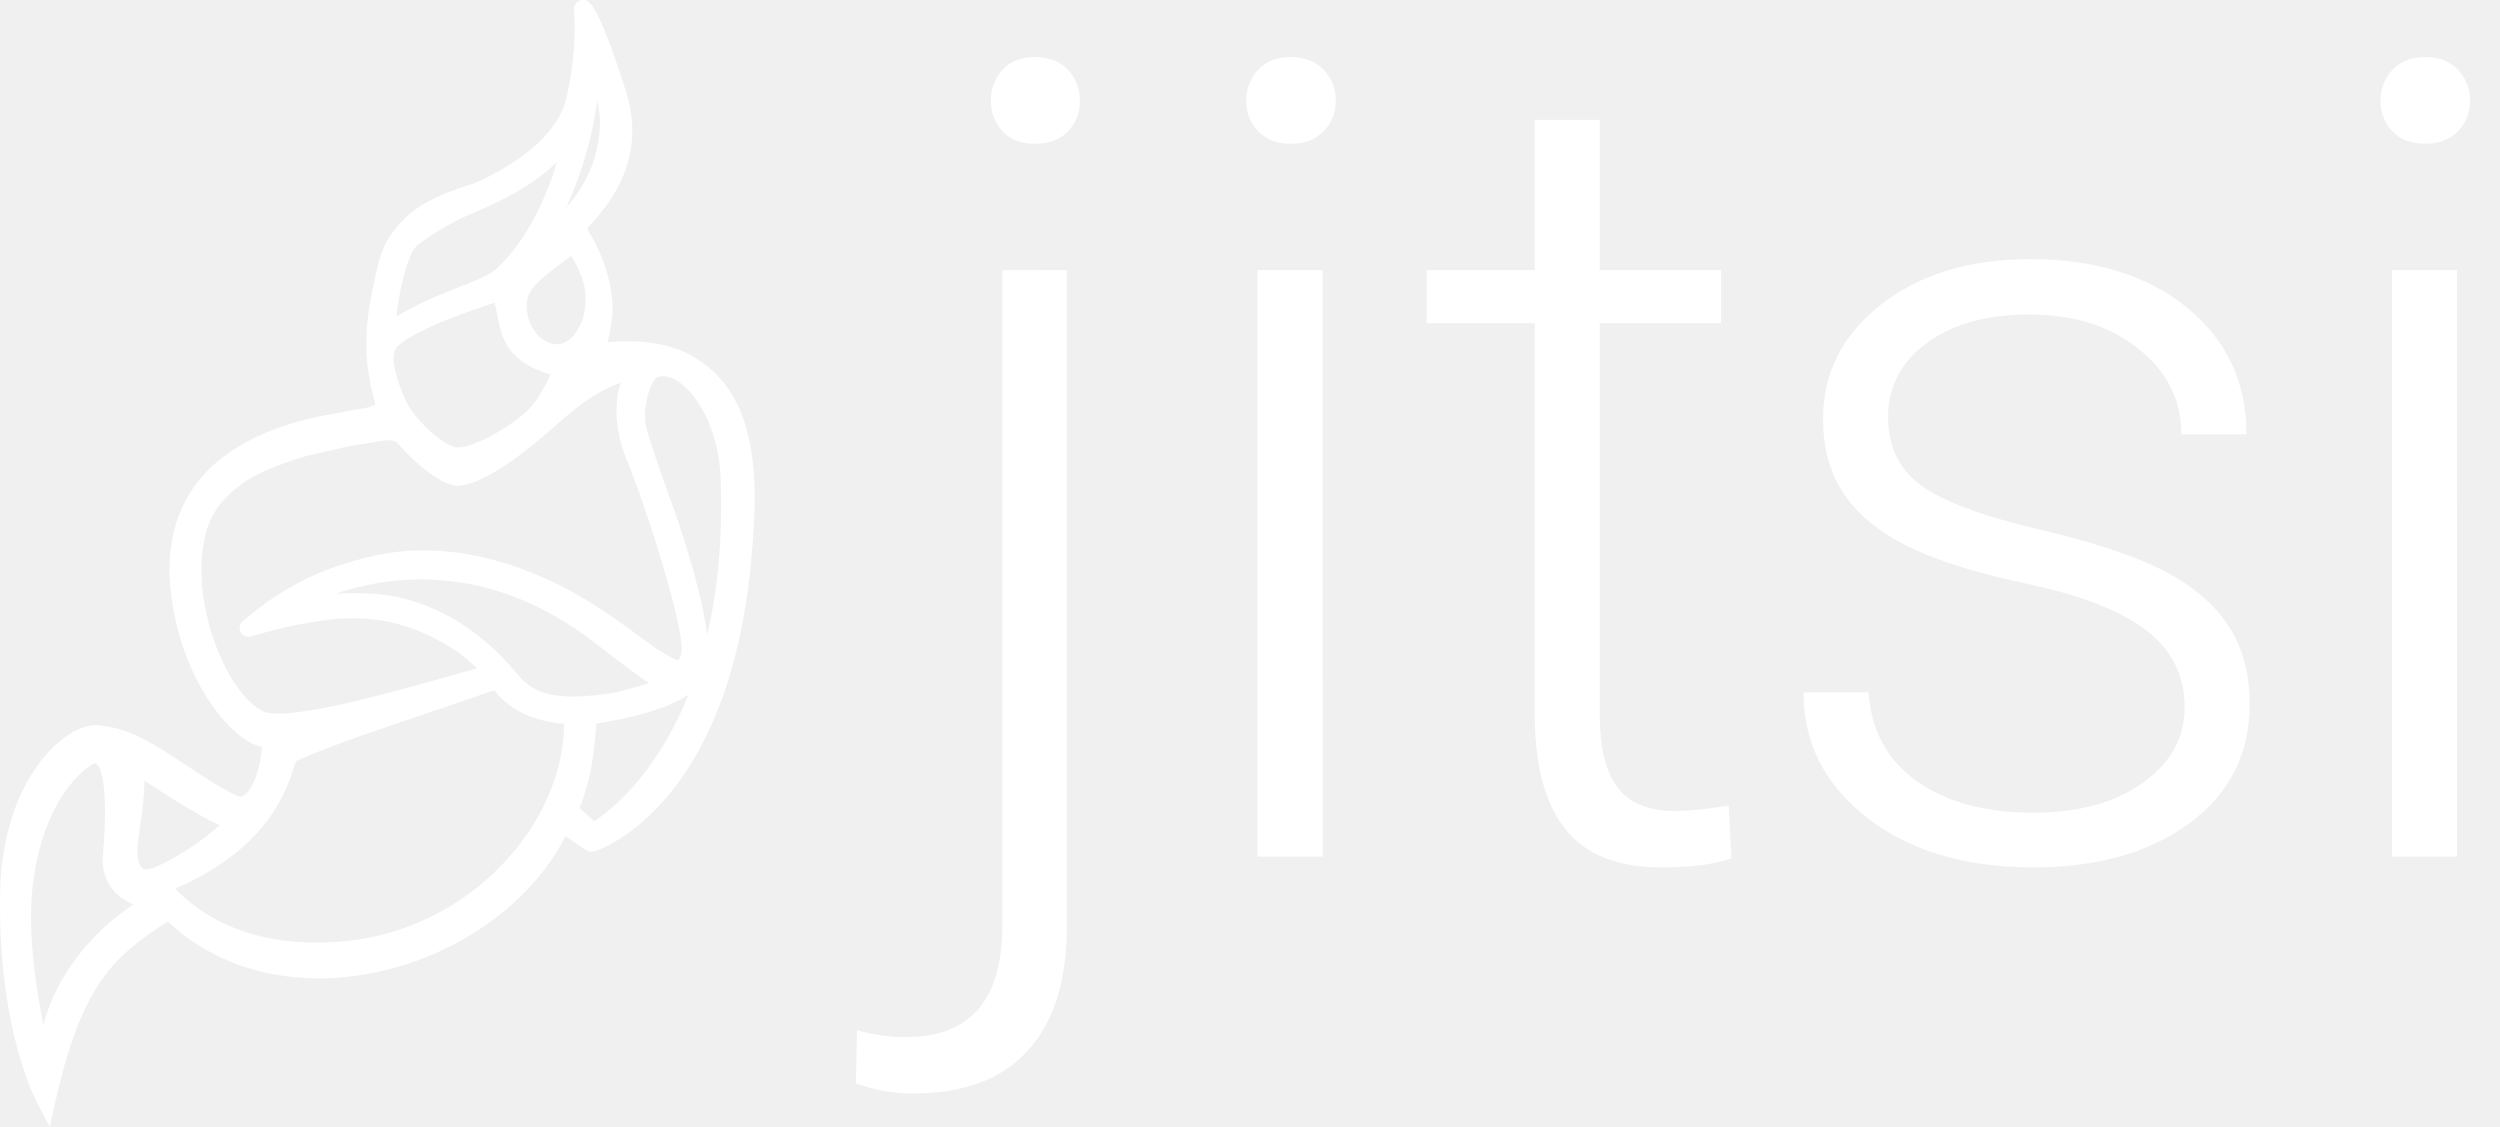
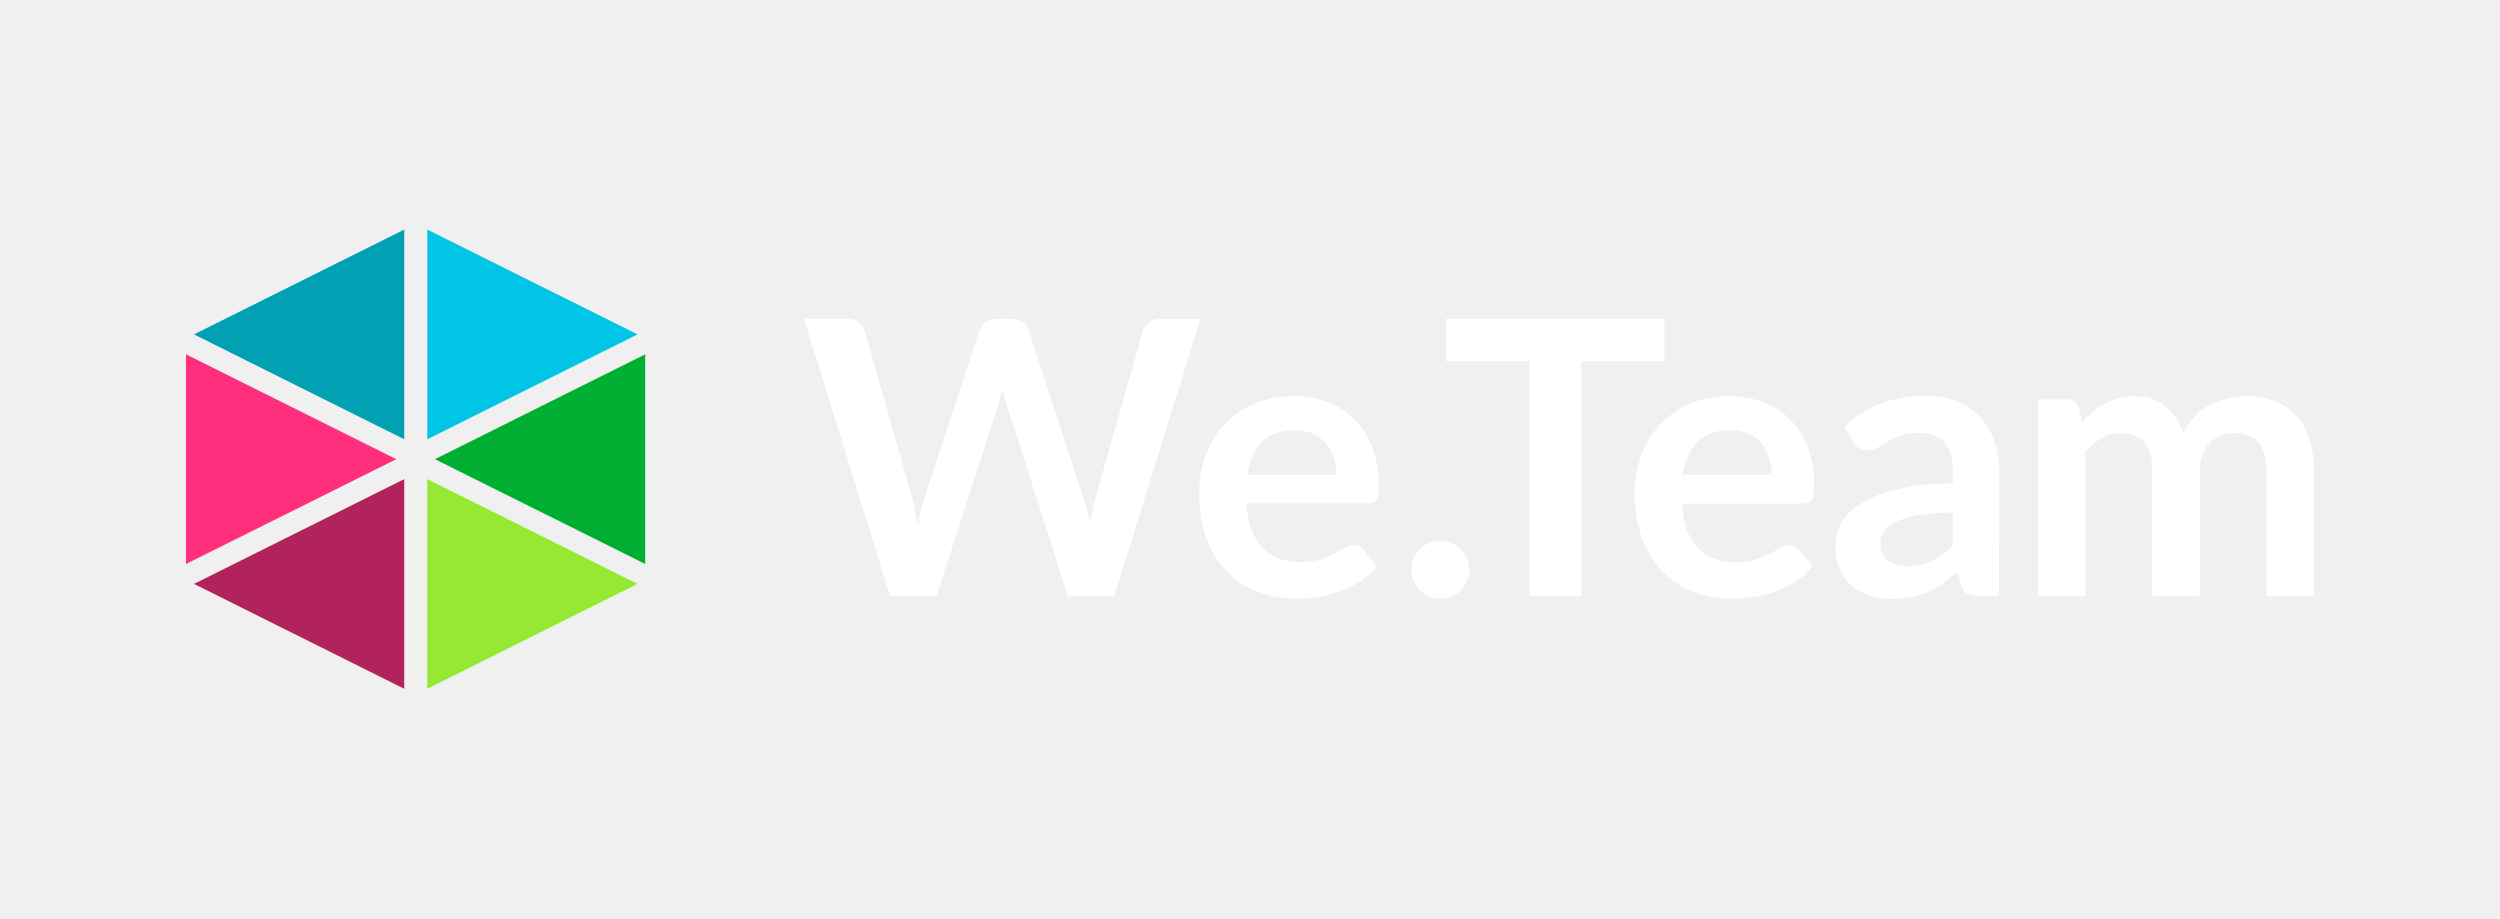
- <svg xmlns="http://www.w3.org/2000/svg" width="71" height="32" viewBox="0 0 71 32" fill="none">
-   <path d="M20.945 11.496C20.688 10.945 20.272 10.482 19.752 10.166C19.133 9.773 18.36 9.69 17.821 9.69C17.639 9.69 17.458 9.7 17.277 9.718H17.264C17.274 9.644 17.293 9.548 17.309 9.47C17.336 9.333 17.366 9.178 17.384 9.016C17.456 8.321 17.208 7.387 16.753 6.636C16.681 6.516 16.684 6.476 16.684 6.476C16.706 6.442 16.733 6.41 16.763 6.383L16.805 6.339C17.88 5.187 18.206 3.921 17.77 2.567C16.944 1.24512e-05 16.722 1.24425e-05 16.56 1.24425e-05C16.524 -0 16.488 0.007 16.455 0.021C16.422 0.036 16.392 0.057 16.368 0.084C16.341 0.116 16.322 0.154 16.31 0.195C16.299 0.236 16.297 0.278 16.303 0.32C16.387 1.171 16.195 2.39 16.067 2.854C15.911 3.437 15.363 4.308 13.635 5.135C13.514 5.187 13.39 5.233 13.264 5.272C12.7 5.46 11.758 5.776 11.235 6.497C10.84 6.959 10.744 7.423 10.573 8.259C10.421 9.003 10.298 9.908 10.539 10.989C10.563 11.096 10.586 11.186 10.607 11.266C10.622 11.323 10.635 11.372 10.645 11.415L10.665 11.411L10.644 11.416C10.66 11.48 10.65 11.496 10.627 11.512C10.543 11.545 10.458 11.571 10.371 11.59C10.115 11.631 9.859 11.677 9.614 11.725C8.836 11.859 6.483 12.264 5.4 13.989C4.731 15.053 4.636 16.442 5.117 18.123C5.615 19.788 6.605 20.931 7.282 21.164L7.293 21.168C7.342 21.19 7.388 21.208 7.434 21.224C7.434 21.27 7.429 21.327 7.423 21.391C7.419 21.419 7.414 21.45 7.41 21.483C7.336 22.026 7.08 22.611 6.819 22.627C6.681 22.6 6.136 22.291 5.75 22.037C5.626 21.956 5.509 21.879 5.398 21.805C4.321 21.093 3.727 20.7 2.819 20.599C2.788 20.596 2.757 20.594 2.726 20.594C1.766 20.594 0.038 22.211 0.001 25.432C-0.017 27.046 0.152 28.522 0.505 29.818C0.757 30.747 1.026 31.276 1.104 31.418L1.415 32L1.557 31.36C2.306 27.968 3.23 27.151 4.768 26.173C5.895 27.229 7.375 27.786 9.061 27.786C10.482 27.786 11.969 27.373 13.246 26.623C14.501 25.887 15.47 24.895 16.062 23.748C16.161 23.812 16.28 23.896 16.358 23.951C16.64 24.148 16.7 24.189 16.8 24.189H16.809C16.919 24.185 17.957 23.837 19.02 22.538C19.638 21.784 20.147 20.851 20.534 19.763C21.013 18.419 21.302 16.832 21.4 15.047C21.509 13.548 21.357 12.355 20.948 11.499L20.945 11.496ZM16.963 2.868C17.052 3.228 17.064 3.603 16.997 3.968C16.897 4.677 16.597 5.312 16.083 5.891C16.521 4.931 16.817 3.913 16.963 2.868ZM16.221 7.27C16.377 7.506 16.497 7.765 16.575 8.038C16.662 8.395 16.646 8.77 16.53 9.119C16.346 9.556 16.1 9.777 15.797 9.777H15.757C15.65 9.761 15.548 9.723 15.456 9.667C15.067 9.439 14.856 8.835 15.008 8.392C15.014 8.379 15.02 8.365 15.026 8.351C15.051 8.287 15.122 8.164 15.319 7.974C15.601 7.725 16.012 7.411 16.22 7.27L16.221 7.27ZM11.715 7.149L11.719 7.142V7.136C11.802 6.931 12.375 6.6 12.755 6.38C12.803 6.352 12.85 6.324 12.897 6.298C13.064 6.21 13.235 6.131 13.409 6.061C14.035 5.795 15.009 5.38 15.812 4.608C15.579 5.425 15.018 6.8 14.097 7.633C13.892 7.818 13.479 7.981 12.999 8.171C12.483 8.374 11.862 8.619 11.26 8.988C11.306 8.517 11.452 7.695 11.712 7.149H11.715ZM11.315 9.811C11.625 9.555 12.192 9.208 14.05 8.595C14.063 8.652 14.078 8.726 14.092 8.8C14.103 8.856 14.115 8.919 14.129 8.988C14.251 9.588 14.385 10.263 15.635 10.637C15.519 10.893 15.28 11.326 15.196 11.409L15.169 11.432L15.149 11.464C14.906 11.854 13.592 12.706 13.003 12.706C12.978 12.706 12.952 12.704 12.928 12.7C12.573 12.632 11.759 11.909 11.52 11.374C11.057 10.325 11.152 9.947 11.312 9.813L11.315 9.811ZM6.686 19.439C6.005 18.426 5.489 16.655 5.827 15.232V15.226C5.99 14.451 6.531 13.995 6.755 13.835L6.787 13.812C7.118 13.523 7.797 13.217 8.698 12.95C8.826 12.917 8.896 12.902 8.899 12.902C9.065 12.868 9.246 12.826 9.422 12.786C9.755 12.701 10.093 12.635 10.433 12.588C10.518 12.579 10.604 12.563 10.685 12.547C10.796 12.523 10.909 12.508 11.022 12.504C11.113 12.499 11.202 12.523 11.278 12.572C11.612 12.968 12.43 13.752 12.966 13.798H12.982H13C13.611 13.765 14.568 13.169 15.845 12.026C16.062 11.834 16.264 11.666 16.462 11.519L16.486 11.501C16.834 11.236 17.218 11.022 17.626 10.864C17.493 11.302 17.386 12.05 17.818 13.104C18.043 13.649 18.474 14.878 18.832 16.081C19.448 18.154 19.362 18.518 19.35 18.552C19.333 18.623 19.305 18.69 19.267 18.752C19.219 18.743 19.173 18.726 19.13 18.703C18.819 18.56 18.471 18.304 18.064 18.003C17.309 17.45 16.37 16.761 14.996 16.224C13.987 15.83 12.983 15.63 12.015 15.63C11.614 15.629 11.213 15.668 10.819 15.744C8.655 16.171 7.514 17.125 6.901 17.638L6.897 17.642C6.856 17.675 6.827 17.719 6.813 17.769C6.799 17.819 6.801 17.872 6.818 17.921C6.836 17.969 6.868 18.01 6.91 18.039C6.952 18.068 7.002 18.083 7.054 18.083C7.109 18.083 7.164 18.067 7.343 18.015C7.992 17.822 8.656 17.684 9.327 17.602C9.568 17.574 9.81 17.559 10.053 17.559C11.1 17.559 12.064 17.879 13.084 18.572C13.318 18.767 13.461 18.897 13.547 18.982L13.459 19.005L12.84 19.18C11.308 19.613 8.991 20.267 7.895 20.267C7.811 20.268 7.727 20.263 7.644 20.253C7.359 20.211 7.013 19.914 6.691 19.439L6.686 19.439ZM2.167 27.212C1.736 27.774 1.418 28.415 1.232 29.098C1.026 28.111 0.784 26.486 0.922 25.222C1.208 22.602 2.506 21.724 2.699 21.678H2.711C2.722 21.678 2.735 21.678 2.76 21.706C2.864 21.818 3.088 22.294 2.925 24.261C2.886 24.666 2.984 25.009 3.215 25.28C3.372 25.459 3.57 25.599 3.791 25.687C3.167 26.1 2.617 26.615 2.165 27.212L2.167 27.212ZM4.373 24.64C4.306 24.67 4.233 24.687 4.159 24.69C4.133 24.692 4.107 24.689 4.082 24.679C4.058 24.67 4.036 24.655 4.018 24.636C3.976 24.593 3.882 24.444 3.912 24.006C3.934 23.79 3.964 23.575 3.992 23.366C4.055 22.971 4.092 22.574 4.104 22.175C4.861 22.67 5.699 23.195 6.242 23.437C5.887 23.751 5.15 24.316 4.373 24.641V24.64ZM14.245 24.57C13.025 25.842 11.377 26.617 9.619 26.746C9.41 26.761 9.202 26.769 9.002 26.769C6.687 26.769 5.511 25.786 4.97 25.239C7.585 24.111 8.116 22.497 8.348 21.793C8.37 21.724 8.39 21.665 8.412 21.613C8.511 21.564 8.829 21.421 9.808 21.055C10.576 20.778 11.497 20.468 12.309 20.195C12.986 19.967 13.57 19.769 13.889 19.652L13.916 19.643C13.98 19.626 14.018 19.617 14.044 19.613L14.062 19.636C14.359 20.024 14.85 20.26 14.854 20.263C15.223 20.428 15.618 20.527 16.021 20.557C16.012 21.956 15.373 23.406 14.249 24.569L14.245 24.57ZM16.274 19.782C15.306 19.782 14.966 19.47 14.649 19.093C13.077 17.219 11.338 16.911 10.663 16.866C10.447 16.852 10.235 16.845 10.032 16.845C9.862 16.845 9.695 16.849 9.533 16.86C10.316 16.593 11.138 16.457 11.965 16.455C13.699 16.455 15.369 17.069 16.926 18.28C17.561 18.774 18.028 19.124 18.432 19.405C18.235 19.463 17.97 19.538 17.635 19.629L17.507 19.664C17.101 19.736 16.689 19.776 16.276 19.782H16.274ZM16.878 23.327C16.776 23.237 16.622 23.094 16.462 22.949C16.609 22.576 16.719 22.191 16.792 21.797C16.868 21.382 16.915 20.837 16.937 20.549C17.397 20.48 17.852 20.383 18.3 20.259C18.84 20.104 19.256 19.928 19.553 19.727C18.627 22.04 17.286 23.055 16.878 23.325V23.327ZM20.082 18.038C19.944 16.899 19.483 15.489 19.302 14.941C19.283 14.877 19.267 14.831 19.256 14.797C19.243 14.754 19.201 14.638 19.116 14.401C18.893 13.781 18.43 12.492 18.348 12.111C18.229 11.55 18.497 10.779 18.668 10.712C18.72 10.692 18.776 10.682 18.833 10.682C19.148 10.682 19.537 10.979 19.845 11.459C20.217 12.035 20.438 12.799 20.467 13.603C20.531 15.357 20.368 16.822 20.083 18.038" fill="white" />
-   <path d="M30.298 7.67V26.314C30.298 27.853 29.928 29.029 29.189 29.839C28.45 30.65 27.362 31.055 25.925 31.055C25.373 31.056 24.826 30.958 24.309 30.766L24.339 29.254C24.789 29.387 25.256 29.454 25.725 29.454C27.552 29.454 28.465 28.401 28.465 26.296V7.672L30.298 7.67ZM29.39 1.62C29.79 1.62 30.103 1.74 30.329 1.98C30.554 2.216 30.675 2.533 30.668 2.859C30.672 3.019 30.644 3.179 30.586 3.329C30.528 3.479 30.441 3.616 30.329 3.731C30.103 3.966 29.79 4.083 29.39 4.083C28.999 4.083 28.694 3.965 28.474 3.731C28.253 3.496 28.134 3.182 28.143 2.859C28.134 2.534 28.253 2.218 28.474 1.98C28.694 1.74 29 1.62 29.39 1.62Z" fill="white" />
-   <path d="M35.395 2.859C35.387 2.533 35.509 2.216 35.734 1.98C35.959 1.74 36.267 1.62 36.657 1.62C37.048 1.62 37.358 1.74 37.589 1.98C37.703 2.096 37.791 2.233 37.851 2.384C37.91 2.535 37.939 2.697 37.935 2.859C37.94 3.02 37.911 3.181 37.852 3.33C37.792 3.48 37.703 3.617 37.589 3.731C37.358 3.966 37.048 4.084 36.657 4.083C36.267 4.083 35.959 3.965 35.734 3.731C35.622 3.616 35.535 3.479 35.477 3.329C35.419 3.179 35.391 3.019 35.395 2.859ZM37.566 24.328H35.715V7.67H37.562L37.566 24.328Z" fill="white" />
-   <path d="M45.432 3.405V7.67H48.88V9.179H45.432V20.291C45.432 21.216 45.599 21.905 45.932 22.357C46.266 22.808 46.823 23.035 47.603 23.035C47.91 23.035 48.408 22.983 49.096 22.881L49.172 24.376C48.69 24.547 48.033 24.633 47.202 24.636C45.94 24.636 45.021 24.269 44.446 23.535C43.871 22.801 43.585 21.721 43.587 20.294V9.179H40.52V7.67H43.587V3.405H45.432Z" fill="white" />
-   <path d="M62.044 20.096C62.044 19.183 61.677 18.449 60.943 17.894C60.21 17.34 59.104 16.907 57.626 16.593C56.147 16.28 55 15.921 54.184 15.516C53.368 15.111 52.763 14.615 52.368 14.028C51.972 13.443 51.775 12.735 51.775 11.904C51.775 10.59 52.325 9.504 53.423 8.648C54.521 7.791 55.927 7.362 57.641 7.36C59.498 7.36 60.989 7.819 62.113 8.738C63.237 9.657 63.8 10.855 63.799 12.333H61.951C61.951 11.358 61.544 10.548 60.728 9.901C59.912 9.254 58.883 8.931 57.641 8.931C56.429 8.931 55.457 9.201 54.723 9.74C53.99 10.278 53.623 10.979 53.622 11.84C53.622 12.672 53.928 13.316 54.538 13.772C55.149 14.229 56.262 14.647 57.879 15.027C59.496 15.406 60.707 15.812 61.513 16.243C62.319 16.675 62.916 17.193 63.305 17.798C63.695 18.404 63.89 19.138 63.89 20C63.89 21.408 63.323 22.532 62.189 23.372C61.055 24.211 59.574 24.632 57.747 24.634C55.808 24.634 54.235 24.164 53.029 23.226C51.822 22.287 51.219 21.099 51.22 19.662H53.067C53.139 20.739 53.593 21.578 54.429 22.179C55.266 22.78 56.372 23.08 57.747 23.08C59.031 23.08 60.067 22.797 60.857 22.233C61.647 21.669 62.042 20.956 62.044 20.096Z" fill="white" />
-   <path d="M67.61 2.859C67.602 2.533 67.723 2.216 67.948 1.98C68.174 1.74 68.482 1.62 68.872 1.62C69.263 1.62 69.573 1.74 69.804 1.98C69.917 2.096 70.005 2.233 70.064 2.385C70.123 2.536 70.151 2.697 70.147 2.859C70.151 3.02 70.123 3.181 70.064 3.33C70.004 3.48 69.915 3.617 69.801 3.731C69.57 3.966 69.259 4.084 68.87 4.083C68.48 4.083 68.172 3.965 67.946 3.731C67.834 3.616 67.747 3.479 67.689 3.329C67.63 3.179 67.603 3.019 67.607 2.859H67.61ZM69.778 24.328H67.933V7.67H69.781L69.778 24.328Z" fill="white" />
+ <svg xmlns="http://www.w3.org/2000/svg" width="980" height="360">
+   <defs>
+     <style>.cls-1{fill:#b2225d;}.cls-2{fill:#ff2f7d;}.cls-3{fill:#00c5e7;}.cls-4{fill:#00a1b2;}.cls-5{fill:#95e932;}.cls-6{fill:#00ae31;}</style>
+   </defs>
+   <g>
+     <polygon id="svg_1" points="158.458,270 158.458,187.81 76.038,228.89 158.458,270 " class="cls-1" />
+     <polygon id="svg_2" points="72.918,138.89 72.918,221.08 155.348,180 72.918,138.89 " class="cls-2" />
+     <polygon id="svg_3" points="249.897,131.08 167.508,90 167.508,172.19 249.897,131.08 " class="cls-3" />
+     <polygon id="svg_4" points="158.458,172.19 158.458,90 76.038,131.08 158.458,172.19 " class="cls-4" />
+     <polygon id="svg_5" points="167.508,270 249.897,228.89 167.508,187.81 167.508,270 " class="cls-5" />
+     <polygon id="svg_6" points="252.918,221.08 252.918,138.89 170.498,180 252.918,221.08 " class="cls-6" />
+     <path fill="#ffffff" id="svg_7" d="m315.168,125l17,0a7.44,7.44 0 0 1 4.4,1.24a6,6 0 0 1 2.36,3.34l18.48,65q0.68,2.4 1.23,5.22t1.09,6q0.6,-3.16 1.32,-6c0.47,-1.88 1,-3.62 1.54,-5.22l21.32,-65a7.08,7.08 0 0 1 2.37,-3.15a6.67,6.67 0 0 1 4.32,-1.43l5.93,0a7.29,7.29 0 0 1 4.36,1.24a6.39,6.39 0 0 1 2.4,3.34l21.18,65a86.19,86.19 0 0 1 2.85,10.66q0.53,-2.93 1.09,-5.63t1.16,-5l18.48,-65a6.05,6.05 0 0 1 2.32,-3.23a7.09,7.09 0 0 1 4.36,-1.35l15.84,0l-33.74,108.54l-18.25,0l-23.73,-74.2c-0.3,-0.95 -0.62,-2 -0.94,-3.08s-0.64,-2.27 -0.94,-3.53c-0.3,1.26 -0.61,2.43 -0.94,3.53s-0.64,2.13 -0.94,3.08l-23.95,74.2l-18.25,0l-33.72,-108.57z" />
+     <path fill="#ffffff" id="svg_8" d="m507.118,155.32a37.24,37.24 0 0 1 13.4,2.33a29.26,29.26 0 0 1 10.55,6.79a31,31 0 0 1 6.91,11a41.43,41.43 0 0 1 2.44,14.8a26,26 0 0 1 -0.19,3.49a5.61,5.61 0 0 1 -0.67,2.18a2.76,2.76 0 0 1 -1.32,1.12a5.49,5.49 0 0 1 -2.1,0.34l-47.57,0q0.83,11.86 6.38,17.42t14.72,5.56a25.53,25.53 0 0 0 7.75,-1.05a36.52,36.52 0 0 0 5.71,-2.33c1.63,-0.85 3,-1.62 4.28,-2.33a7.21,7.21 0 0 1 3.57,-1.05a4,4 0 0 1 1.95,0.45a4.34,4.34 0 0 1 1.43,1.28l5.4,6.76a30.59,30.59 0 0 1 -6.91,6a38.64,38.64 0 0 1 -8,3.91a44.16,44.16 0 0 1 -8.49,2.06a60.84,60.84 0 0 1 -8.37,0.6a41.35,41.35 0 0 1 -15,-2.66a33.49,33.49 0 0 1 -12,-7.89a37,37 0 0 1 -8,-12.91a50.06,50.06 0 0 1 -2.93,-17.84a42.68,42.68 0 0 1 2.56,-14.83a35.62,35.62 0 0 1 7.32,-12.09a34.45,34.45 0 0 1 11.64,-8.15a38.38,38.38 0 0 1 15.54,-2.96zm0.37,13.29c-5.4,0 -9.64,1.53 -12.69,4.58s-5,7.39 -5.86,13l34.85,0a23.08,23.08 0 0 0 -1,-6.79a15.67,15.67 0 0 0 -3,-5.6a14.3,14.3 0 0 0 -5.11,-3.79a17.34,17.34 0 0 0 -7.19,-1.4z" />
+     <path fill="#ffffff" id="svg_9" d="m553.218,223.35a11.51,11.51 0 0 1 0.87,-4.43a10.43,10.43 0 0 1 2.4,-3.6a11.88,11.88 0 0 1 3.64,-2.4a11.32,11.32 0 0 1 4.51,-0.9a11.14,11.14 0 0 1 4.43,0.9a11.09,11.09 0 0 1 6,6a11.18,11.18 0 0 1 0.9,4.43a11,11 0 0 1 -0.9,4.47a11.46,11.46 0 0 1 -2.41,3.57a11,11 0 0 1 -3.6,2.37a11.65,11.65 0 0 1 -4.43,0.86a11.83,11.83 0 0 1 -4.51,-0.86a11.46,11.46 0 0 1 -3.64,-2.37a10.5,10.5 0 0 1 -2.4,-3.57a11.35,11.35 0 0 1 -0.86,-4.47z" />
+     <path fill="#ffffff" id="svg_10" d="m652.498,125l0,16.6l-32.67,0l0,92l-20.2,0l0,-92l-32.82,0l0,-16.6l85.69,0z" />
+     <path fill="#ffffff" id="svg_11" d="m677.808,155.32a37.24,37.24 0 0 1 13.4,2.33a29.26,29.26 0 0 1 10.55,6.79a31.11,31.11 0 0 1 6.91,11a41.43,41.43 0 0 1 2.48,14.83a27.76,27.76 0 0 1 -0.19,3.49a5.6,5.6 0 0 1 -0.68,2.18a2.69,2.69 0 0 1 -1.31,1.12a5.49,5.49 0 0 1 -2.1,0.34l-47.61,0q0.82,11.86 6.38,17.42t14.72,5.56a25.53,25.53 0 0 0 7.77,-1.05a36.52,36.52 0 0 0 5.71,-2.33c1.62,-0.85 3.05,-1.62 4.28,-2.33a7.16,7.16 0 0 1 3.57,-1.05a4,4 0 0 1 2,0.45a4.31,4.31 0 0 1 1.42,1.28l5.41,6.76a30.59,30.59 0 0 1 -6.91,6a38.88,38.88 0 0 1 -8,3.91a44.16,44.16 0 0 1 -8.49,2.06a60.84,60.84 0 0 1 -8.37,0.6a41.35,41.35 0 0 1 -14.99,-2.68a33.49,33.49 0 0 1 -12,-7.89a36.88,36.88 0 0 1 -8,-12.91a50.06,50.06 0 0 1 -2.93,-17.84a42.45,42.45 0 0 1 2.56,-14.83a35.62,35.62 0 0 1 7.32,-12.09a34.45,34.45 0 0 1 11.64,-8.15a38.38,38.38 0 0 1 15.46,-2.97zm0.37,13.29q-8.12,0 -12.69,4.58t-5.86,13l34.85,0a23.08,23.08 0 0 0 -1,-6.79a15.67,15.67 0 0 0 -3,-5.6a14.39,14.39 0 0 0 -5.06,-3.8a17.34,17.34 0 0 0 -7.24,-1.39z" />
+     <path fill="#ffffff" id="svg_12" d="m783.608,233.57l-8.33,0a9,9 0 0 1 -4.13,-0.79a5.06,5.06 0 0 1 -2.26,-3.19l-1.65,-5.48a63.34,63.34 0 0 1 -5.74,4.61a35.54,35.54 0 0 1 -5.82,3.35a29.77,29.77 0 0 1 -6.39,2a38.37,38.37 0 0 1 -7.51,0.68a29.5,29.5 0 0 1 -9,-1.32a19.47,19.47 0 0 1 -7.09,-3.95a18,18 0 0 1 -4.62,-6.56a23.34,23.34 0 0 1 -1.65,-9.12a18,18 0 0 1 2.29,-8.62a21.51,21.51 0 0 1 7.62,-7.69a48.78,48.78 0 0 1 14.19,-5.69a91,91 0 0 1 22,-2.26l0,-4.54q0,-7.78 -3.27,-11.54t-9.5,-3.74a23,23 0 0 0 -7.51,1.05a29.62,29.62 0 0 0 -5.22,2.36q-2.22,1.32 -4.09,2.37a8.32,8.32 0 0 1 -4.13,1.05a5.36,5.36 0 0 1 -3.23,-1a7.69,7.69 0 0 1 -2.18,-2.4l-3.38,-5.93q13.29,-12.17 32.07,-12.17a30.93,30.93 0 0 1 12.05,2.22a25.47,25.47 0 0 1 9,6.16a26.26,26.26 0 0 1 5.6,9.42a36.42,36.42 0 0 1 1.91,12l-0.03,48.72zm-36,-11.57a25.27,25.27 0 0 0 5.25,-0.51a20.36,20.36 0 0 0 4.55,-1.56a24.63,24.63 0 0 0 4.13,-2.55a38.67,38.67 0 0 0 4,-3.58l0,-12.9a75.41,75.41 0 0 0 -13.56,1a35.72,35.72 0 0 0 -8.75,2.61a11.25,11.25 0 0 0 -4.69,3.71a8.21,8.21 0 0 0 -1.39,4.61q0,4.92 2.89,7a12.41,12.41 0 0 0 7.53,2.17l0.04,0z" />
+     <path fill="#ffffff" id="svg_13" d="m798.858,233.57l0,-77.05l11.34,0a4.56,4.56 0 0 1 4.73,3.38l1.2,5.71a42.21,42.21 0 0 1 4.24,-4.13a27.11,27.11 0 0 1 4.73,-3.23a25.42,25.42 0 0 1 5.41,-2.14a23.9,23.9 0 0 1 6.35,-0.79q7.27,0 12,3.94a23.71,23.71 0 0 1 7,10.48a23.54,23.54 0 0 1 4.51,-6.57a24.53,24.53 0 0 1 5.93,-4.47a27.81,27.81 0 0 1 6.87,-2.56a33.08,33.08 0 0 1 7.33,-0.82a30.84,30.84 0 0 1 11.34,1.95a21.65,21.65 0 0 1 8.33,5.71a25.18,25.18 0 0 1 5.15,9.16a40.06,40.06 0 0 1 1.76,12.39l0,49l-18.56,0l0,-49q0,-7.36 -3.23,-11.08t-9.46,-3.71a14.1,14.1 0 0 0 -5.29,1a12.47,12.47 0 0 0 -4.28,2.82a12.87,12.87 0 0 0 -2.9,4.62a18,18 0 0 0 -1.05,6.38l0,49l-18.62,0l0,-49q0,-7.74 -3.12,-11.26t-9.2,-3.53a14.82,14.82 0 0 0 -7.47,2a25,25 0 0 0 -6.49,5.44l0,56.4l-18.55,-0.04z" />
+   </g>
</svg>
